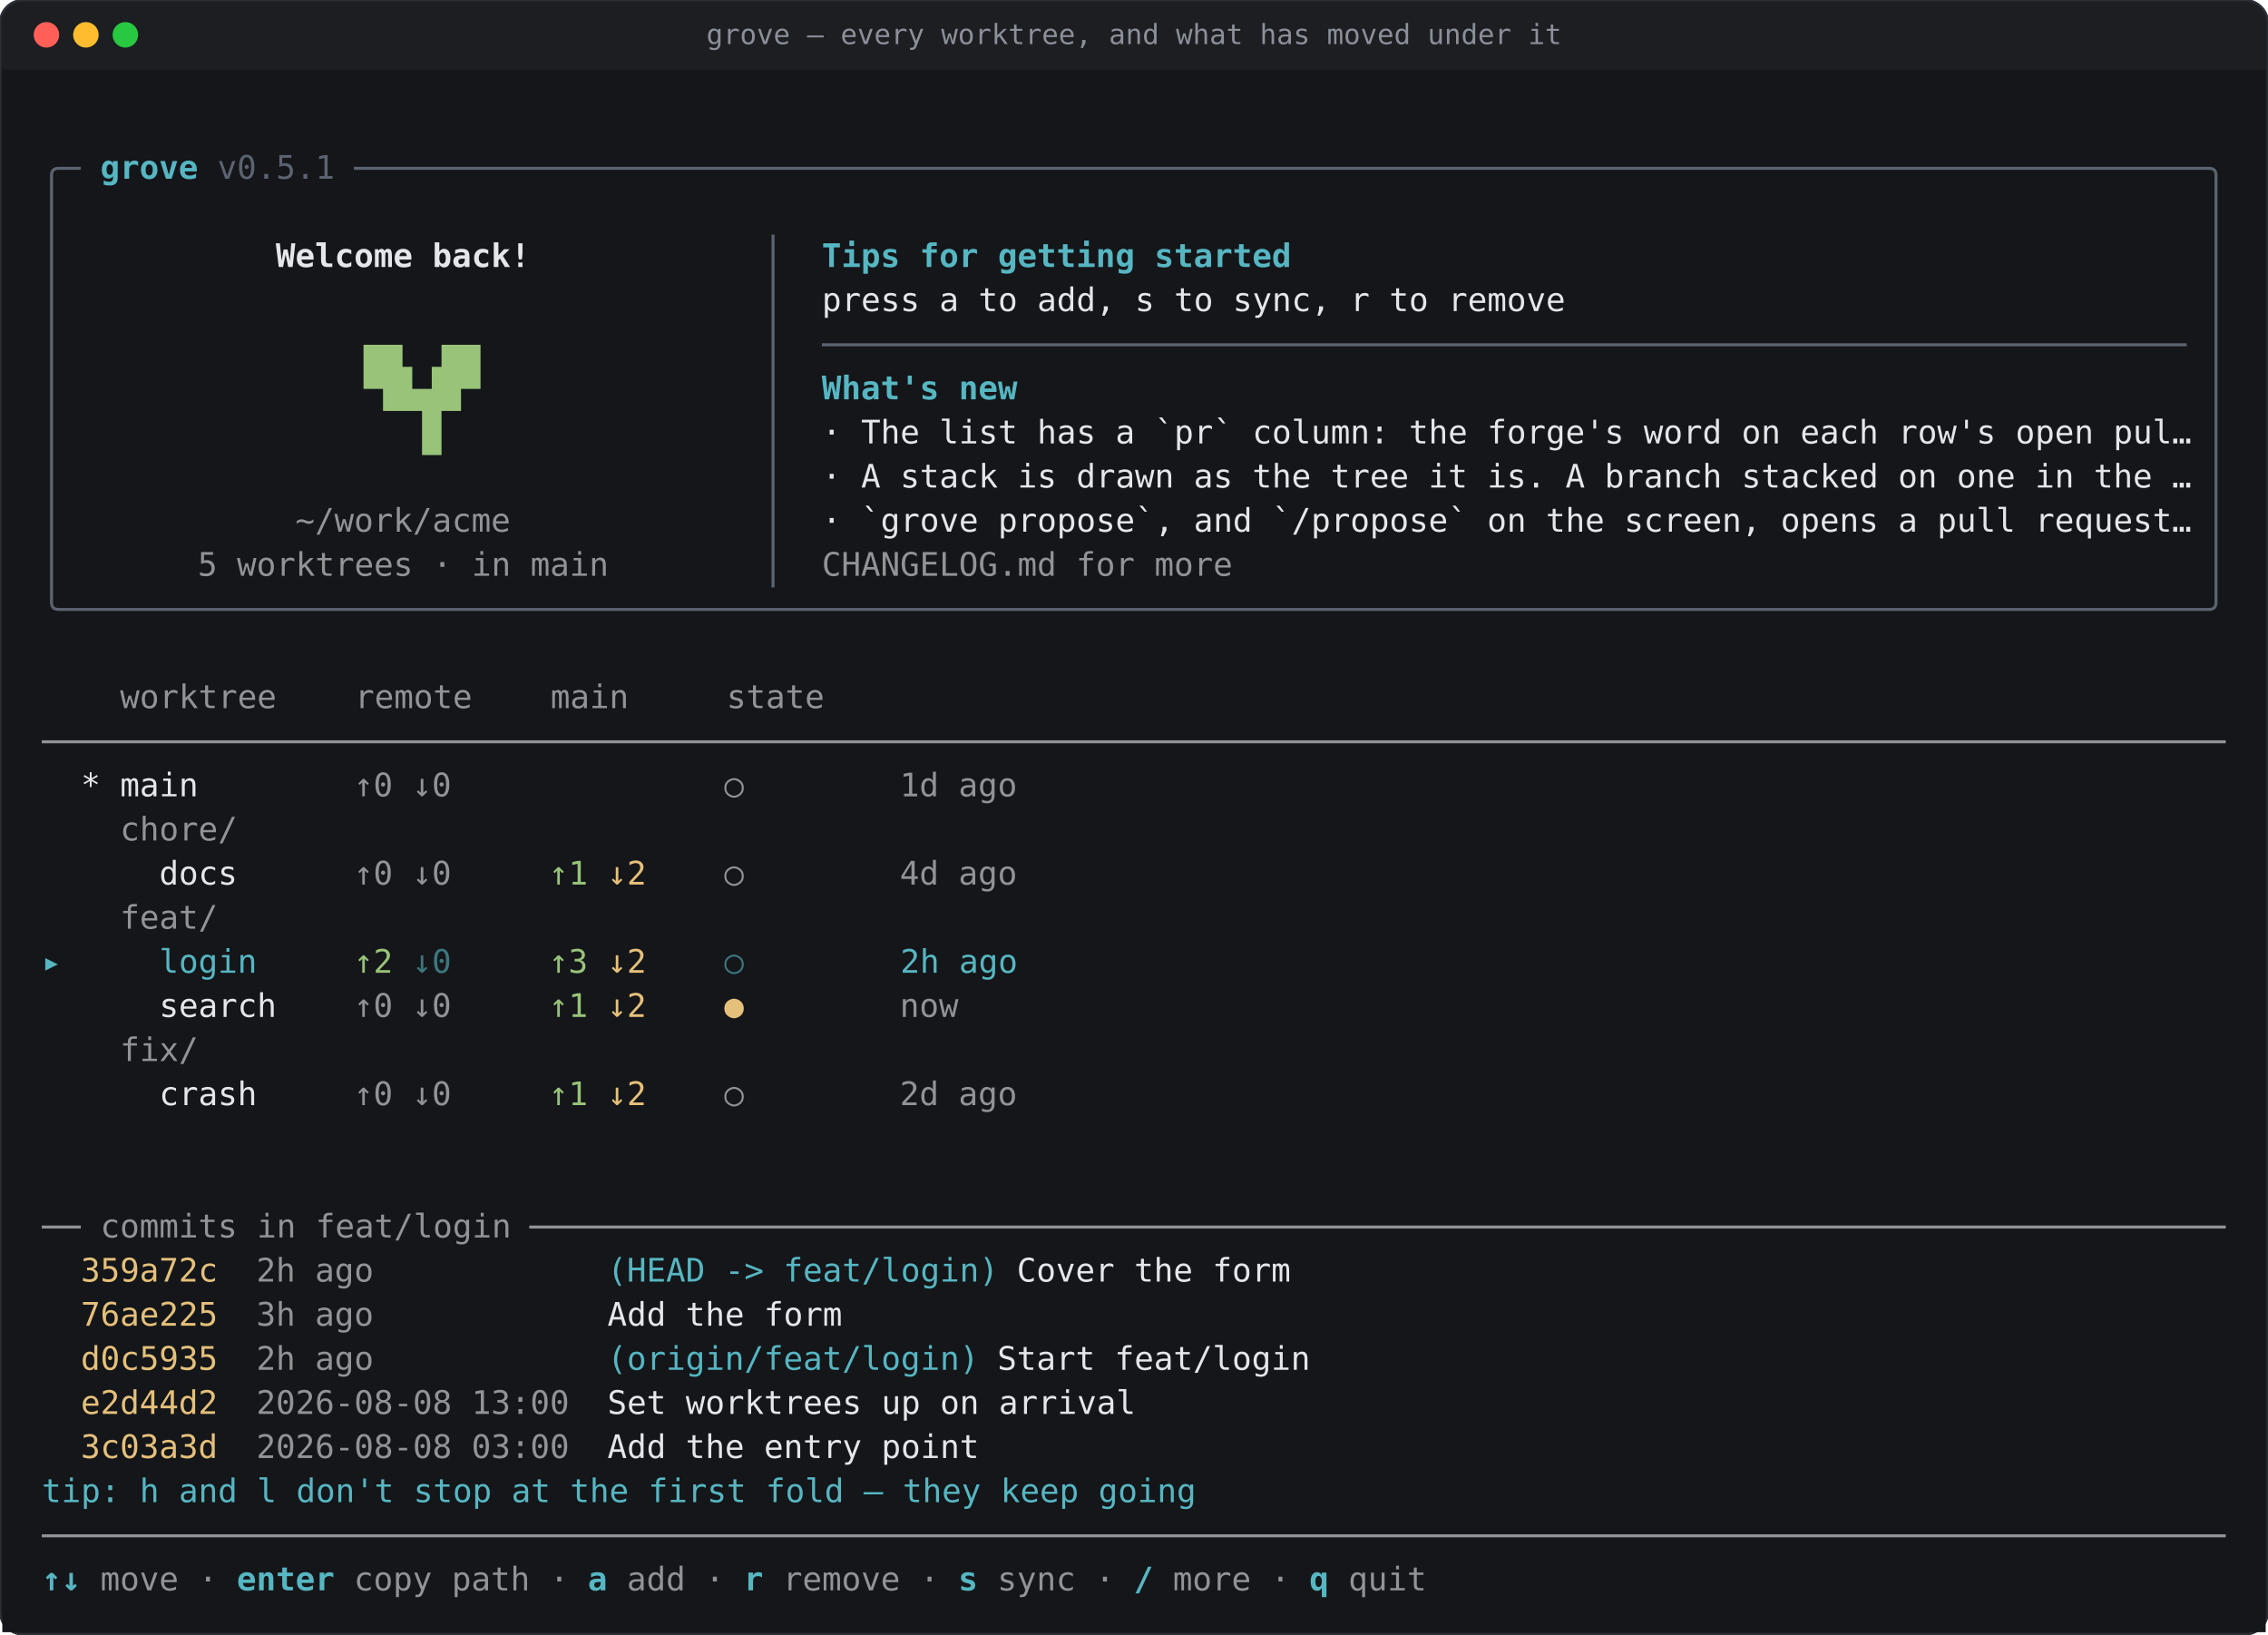
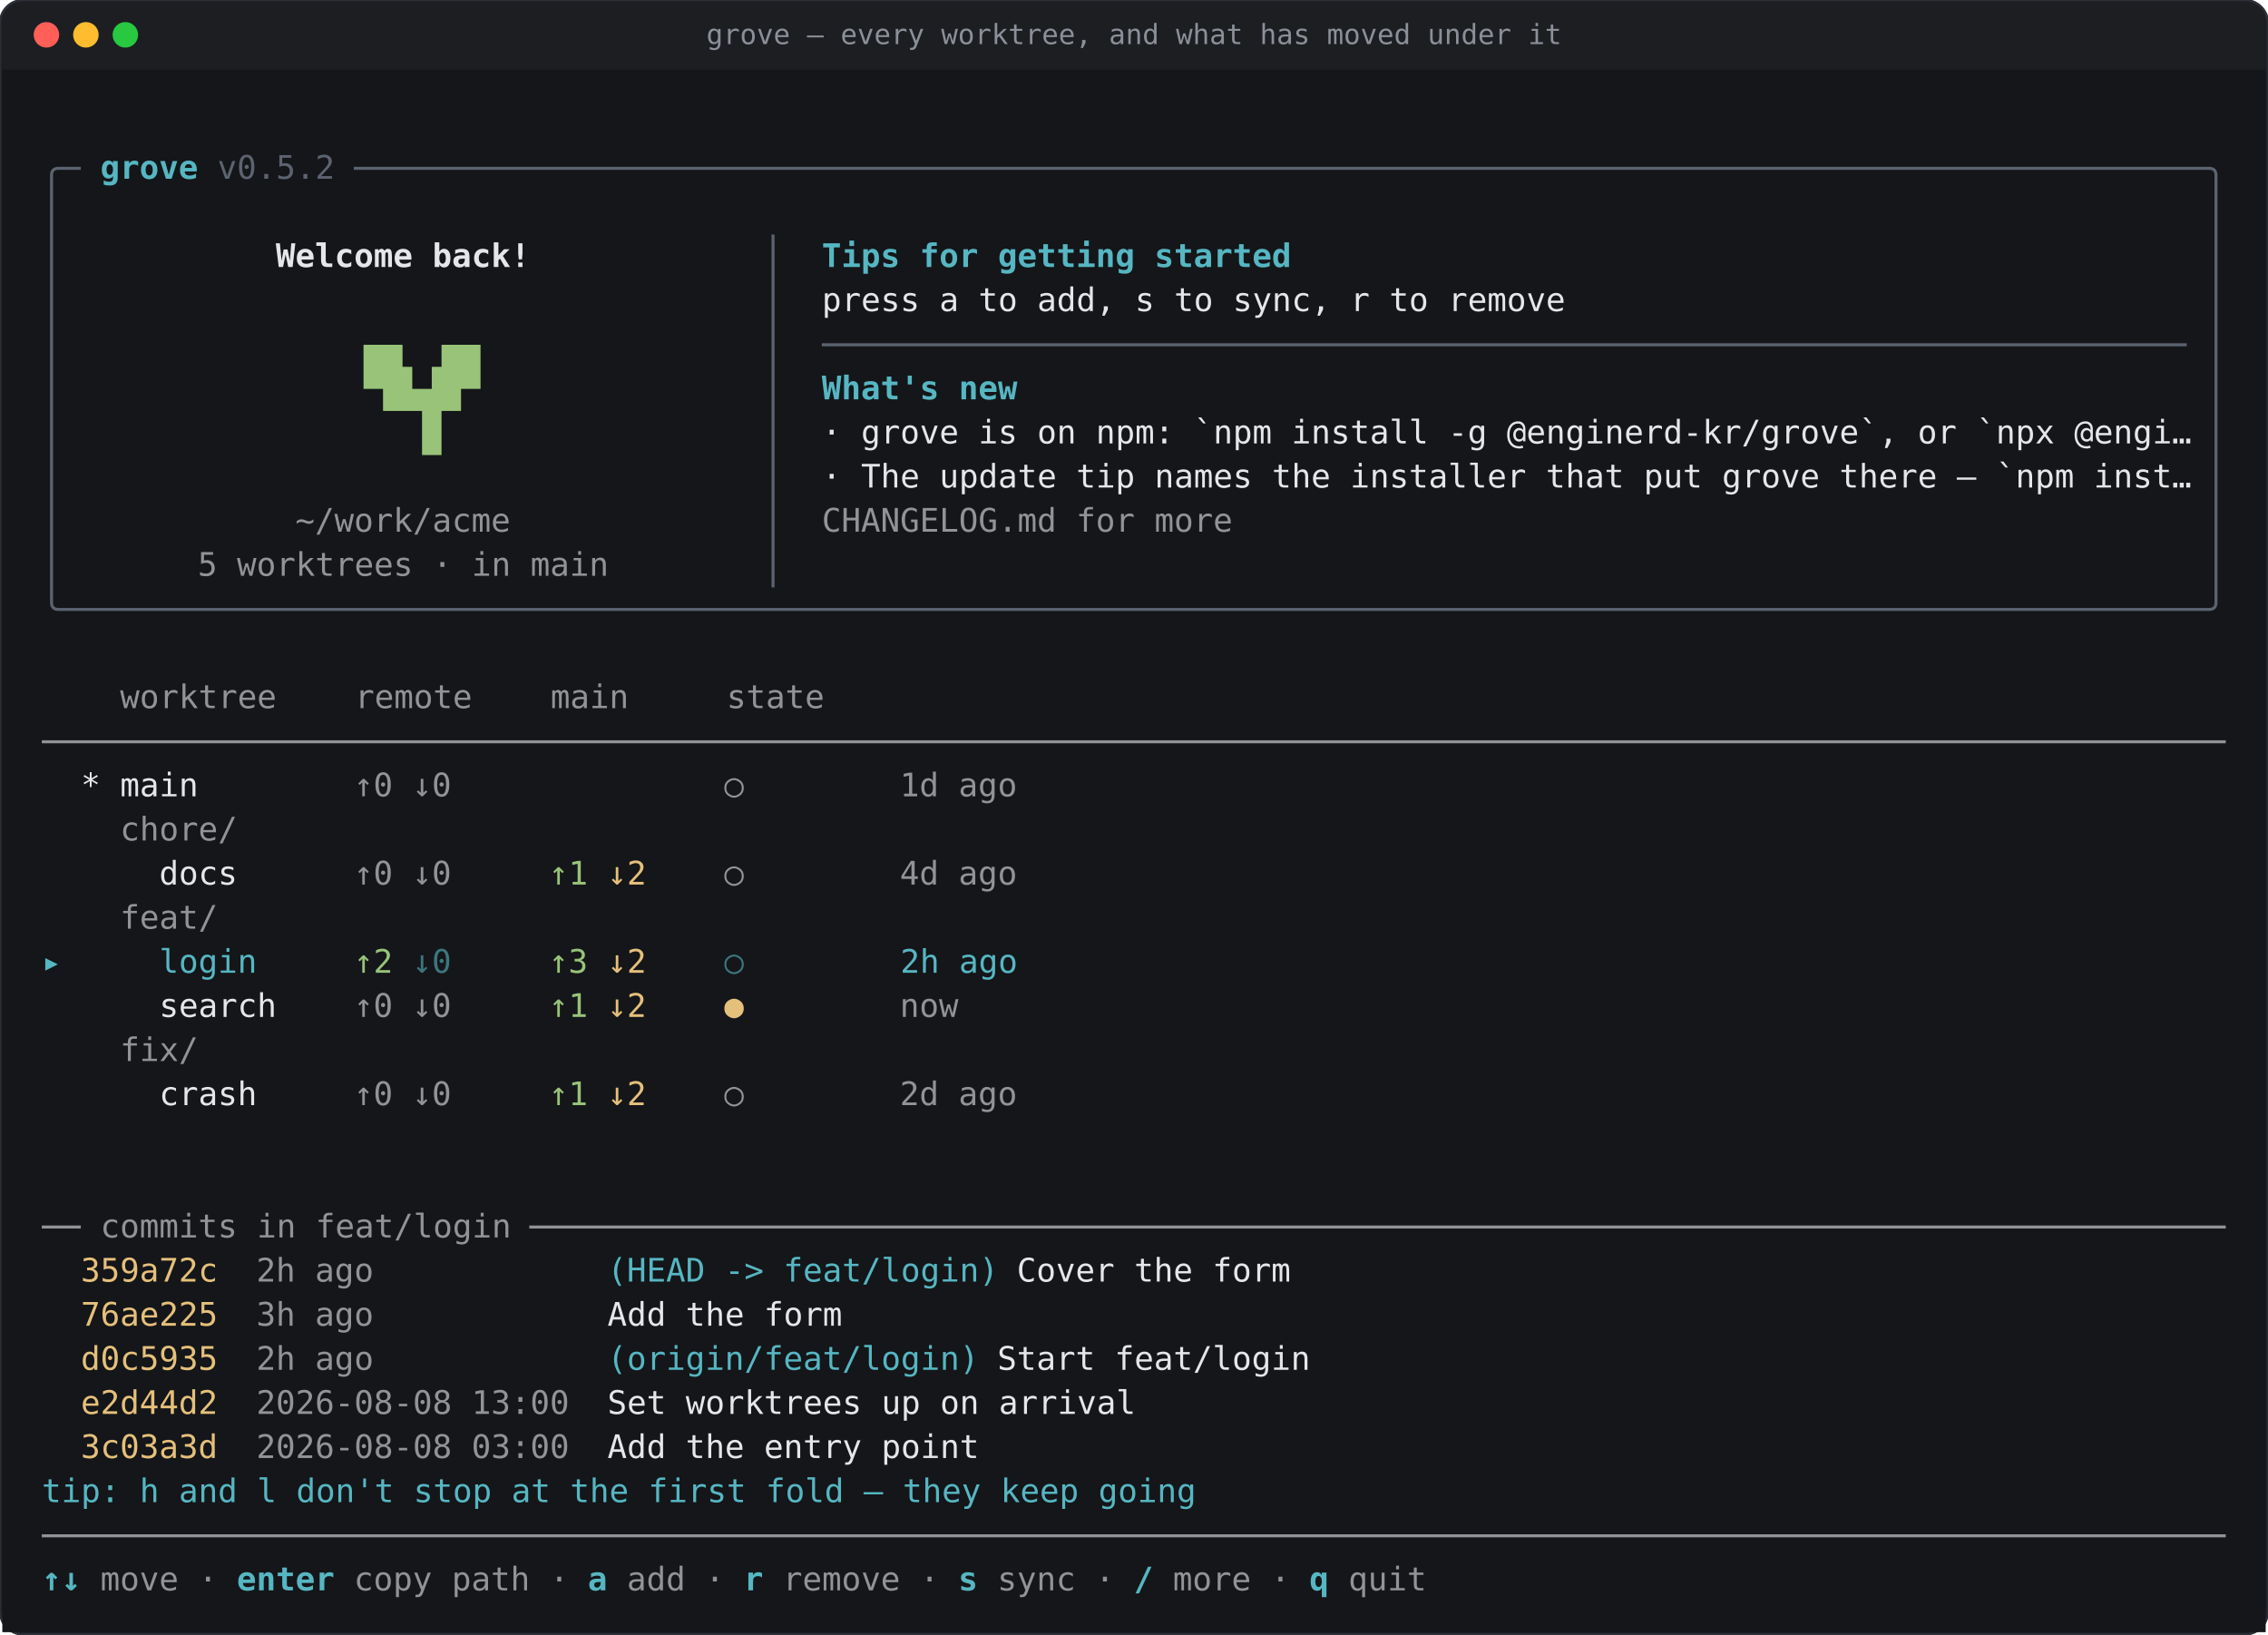
<svg xmlns="http://www.w3.org/2000/svg" width="977" height="704" viewBox="0 0 977 704" font-family="ui-monospace, SFMono-Regular, Menlo, Consolas, 'DejaVu Sans Mono', monospace" font-size="14">
  <rect width="977" height="704" rx="10" fill="#1c1e22" stroke="#2c2f36" />
  <rect x="1" y="30" width="975" height="673" fill="#141619" />
  <circle cx="20" cy="15" r="5.5" fill="#ff5f57" />
  <circle cx="37" cy="15" r="5.5" fill="#febc2e" />
  <circle cx="54" cy="15" r="5.5" fill="#28c840" />
  <text x="488.5" y="19" fill="#8b8f98" font-size="12" text-anchor="middle">grove — every worktree, and what has moved under it</text>
  <path fill="#98c379" opacity="1" d="M156.60 148.50h4.20v9.50h-4.20zM160.80 148.50h8.40v9.50h-8.40zM169.20 148.50h4.20v9.50h-4.20zM190.20 148.50h4.20v9.50h-4.20zM194.40 148.50h8.40v9.50h-8.40zM202.80 148.50h4.20v9.50h-4.20zM156.60 158.00h4.20v9.50h-4.20zM160.80 158.00h4.20v9.50h-4.20zM165.00 158.00h4.20v9.50h-4.20zM165.00 167.50h4.20v9.50h-4.20zM169.20 158.00h8.40v19.00h-8.40zM177.60 167.50h8.40v9.50h-8.40zM186.00 158.00h8.40v19.00h-8.40zM194.40 158.00h4.20v9.50h-4.20zM198.60 158.00h4.20v9.50h-4.20zM194.40 167.50h4.20v9.50h-4.20zM202.80 158.00h4.20v9.50h-4.20zM181.80 177.00h4.20v19.00h-4.20zM186.00 177.00h4.20v19.00h-4.20z" />
  <path fill="none" stroke="#5c6370" stroke-width="1.3" opacity="1" d="M22.20 82.00V75.50Q22.20 72.50 25.20 72.50H26.40M26.40 72.50H34.80M152.40 72.50H950.40M954.60 82.00V75.50Q954.60 72.50 951.60 72.50H950.40M22.20 82.00V101.00M954.60 82.00V101.00M22.20 101.00V120.00M333.00 101.00V120.00M954.60 101.00V120.00M22.20 120.00V139.00M333.00 120.00V139.00M954.60 120.00V139.00M22.20 139.00V158.00M333.00 139.00V158.00M354.00 148.50H942.00M954.60 139.00V158.00M22.20 158.00V177.00M333.00 158.00V177.00M954.60 158.00V177.00M22.20 177.00V196.00M333.00 177.00V196.00M954.60 177.00V196.00M22.20 196.00V215.00M333.00 196.00V215.00M954.60 196.00V215.00M22.20 215.00V234.00M333.00 215.00V234.00M954.60 215.00V234.00M22.20 234.00V253.00M333.00 234.00V253.00M954.60 234.00V253.00M22.20 253.00V259.50Q22.20 262.50 25.20 262.50H26.40M26.40 262.50H950.40M954.60 253.00V259.50Q954.60 262.50 951.60 262.50H950.40" />
  <path fill="none" stroke="#e4e6ea" stroke-width="1.3" opacity="0.6" d="M18.00 319.50H958.80M18.00 528.50H34.80M228.00 528.50H958.80M18.00 661.50H958.80" />
  <text x="43.2" y="77.0" fill="#56b6c2" font-weight="600" textLength="42.0" lengthAdjust="spacingAndGlyphs" xml:space="preserve">grove</text>
-   <text x="85.2" y="77.0" fill="#5c6370" textLength="67.2" lengthAdjust="spacingAndGlyphs" xml:space="preserve"> v0.5.1 </text>
+   <text x="85.2" y="77.0" fill="#5c6370" textLength="67.2" lengthAdjust="spacingAndGlyphs" xml:space="preserve"> v0.5.2 </text>
  <text x="118.8" y="115.0" fill="#e4e6ea" font-weight="600" textLength="109.2" lengthAdjust="spacingAndGlyphs" xml:space="preserve">Welcome back!</text>
  <text x="354.0" y="115.0" fill="#56b6c2" font-weight="600" textLength="201.6" lengthAdjust="spacingAndGlyphs" xml:space="preserve">Tips for getting started</text>
  <text x="337.2" y="134.0" fill="#e4e6ea" textLength="613.2" lengthAdjust="spacingAndGlyphs" xml:space="preserve">  press a to add, s to sync, r to remove                                 </text>
  <text x="354.0" y="172.0" fill="#56b6c2" font-weight="600" textLength="84.0" lengthAdjust="spacingAndGlyphs" xml:space="preserve">What's new</text>
-   <text x="337.2" y="191.0" fill="#e4e6ea" textLength="613.2" lengthAdjust="spacingAndGlyphs" xml:space="preserve">  · The list has a `pr` column: the forge's word on each row's open pul… </text>
-   <text x="337.2" y="210.0" fill="#e4e6ea" textLength="613.2" lengthAdjust="spacingAndGlyphs" xml:space="preserve">  · A stack is drawn as the tree it is. A branch stacked on one in the … </text>
+   <text x="337.2" y="191.0" fill="#e4e6ea" textLength="613.2" lengthAdjust="spacingAndGlyphs" xml:space="preserve">  · grove is on npm: `npm install -g @enginerd-kr/grove`, or `npx @engi… </text>
+   <text x="337.2" y="210.0" fill="#e4e6ea" textLength="613.2" lengthAdjust="spacingAndGlyphs" xml:space="preserve">  · The update tip names the installer that put grove there — `npm inst… </text>
  <text x="127.2" y="229.0" fill="#e4e6ea" opacity="0.6" textLength="92.4" lengthAdjust="spacingAndGlyphs" xml:space="preserve">~/work/acme</text>
-   <text x="337.2" y="229.0" fill="#e4e6ea" textLength="613.2" lengthAdjust="spacingAndGlyphs" xml:space="preserve">  · `grove propose`, and `/propose` on the screen, opens a pull request… </text>
+   <text x="354.0" y="229.0" fill="#e4e6ea" opacity="0.6" textLength="176.4" lengthAdjust="spacingAndGlyphs" xml:space="preserve">CHANGELOG.md for more</text>
  <text x="85.2" y="248.0" fill="#e4e6ea" opacity="0.6" textLength="176.4" lengthAdjust="spacingAndGlyphs" xml:space="preserve">5 worktrees · in main</text>
-   <text x="354.0" y="248.0" fill="#e4e6ea" opacity="0.6" textLength="176.4" lengthAdjust="spacingAndGlyphs" xml:space="preserve">CHANGELOG.md for more</text>
  <text x="18.0" y="305.0" fill="#e4e6ea" opacity="0.6" textLength="336.0" lengthAdjust="spacingAndGlyphs" xml:space="preserve">    worktree    remote    main     state</text>
  <text x="18.0" y="343.0" fill="#e4e6ea" textLength="134.4" lengthAdjust="spacingAndGlyphs" xml:space="preserve">  * main        </text>
  <text x="152.4" y="343.0" fill="#e4e6ea" opacity="0.6" textLength="16.8" lengthAdjust="spacingAndGlyphs" xml:space="preserve">↑0</text>
  <text x="177.6" y="343.0" fill="#e4e6ea" opacity="0.6" textLength="16.8" lengthAdjust="spacingAndGlyphs" xml:space="preserve">↓0</text>
  <text x="312.0" y="343.0" fill="#e4e6ea" opacity="0.6" textLength="8.4" lengthAdjust="spacingAndGlyphs" xml:space="preserve">○</text>
  <text x="387.6" y="343.0" fill="#e4e6ea" opacity="0.6" textLength="50.4" lengthAdjust="spacingAndGlyphs" xml:space="preserve">1d ago</text>
  <text x="18.0" y="362.0" fill="#e4e6ea" opacity="0.6" textLength="84.0" lengthAdjust="spacingAndGlyphs" xml:space="preserve">    chore/</text>
  <text x="18.0" y="381.0" fill="#e4e6ea" textLength="134.4" lengthAdjust="spacingAndGlyphs" xml:space="preserve">      docs      </text>
  <text x="152.4" y="381.0" fill="#e4e6ea" opacity="0.6" textLength="16.8" lengthAdjust="spacingAndGlyphs" xml:space="preserve">↑0</text>
  <text x="177.6" y="381.0" fill="#e4e6ea" opacity="0.6" textLength="16.8" lengthAdjust="spacingAndGlyphs" xml:space="preserve">↓0</text>
  <text x="236.4" y="381.0" fill="#98c379" textLength="16.8" lengthAdjust="spacingAndGlyphs" xml:space="preserve">↑1</text>
  <text x="261.6" y="381.0" fill="#e5c07b" textLength="16.8" lengthAdjust="spacingAndGlyphs" xml:space="preserve">↓2</text>
  <text x="312.0" y="381.0" fill="#e4e6ea" opacity="0.6" textLength="8.4" lengthAdjust="spacingAndGlyphs" xml:space="preserve">○</text>
  <text x="387.6" y="381.0" fill="#e4e6ea" opacity="0.6" textLength="50.4" lengthAdjust="spacingAndGlyphs" xml:space="preserve">4d ago</text>
  <text x="18.0" y="400.0" fill="#e4e6ea" opacity="0.6" textLength="75.6" lengthAdjust="spacingAndGlyphs" xml:space="preserve">    feat/</text>
  <text x="18.0" y="419.0" fill="#56b6c2" textLength="134.4" lengthAdjust="spacingAndGlyphs" xml:space="preserve">▸     login     </text>
  <text x="152.4" y="419.0" fill="#98c379" textLength="16.8" lengthAdjust="spacingAndGlyphs" xml:space="preserve">↑2</text>
  <text x="177.6" y="419.0" fill="#56b6c2" opacity="0.6" textLength="16.8" lengthAdjust="spacingAndGlyphs" xml:space="preserve">↓0</text>
  <text x="236.4" y="419.0" fill="#98c379" textLength="16.8" lengthAdjust="spacingAndGlyphs" xml:space="preserve">↑3</text>
  <text x="261.6" y="419.0" fill="#e5c07b" textLength="16.8" lengthAdjust="spacingAndGlyphs" xml:space="preserve">↓2</text>
  <text x="312.0" y="419.0" fill="#56b6c2" opacity="0.6" textLength="8.4" lengthAdjust="spacingAndGlyphs" xml:space="preserve">○</text>
  <text x="320.4" y="419.0" fill="#56b6c2" textLength="117.6" lengthAdjust="spacingAndGlyphs" xml:space="preserve">        2h ago</text>
  <text x="18.0" y="438.0" fill="#e4e6ea" textLength="134.4" lengthAdjust="spacingAndGlyphs" xml:space="preserve">      search    </text>
  <text x="152.4" y="438.0" fill="#e4e6ea" opacity="0.6" textLength="16.8" lengthAdjust="spacingAndGlyphs" xml:space="preserve">↑0</text>
  <text x="177.6" y="438.0" fill="#e4e6ea" opacity="0.6" textLength="16.8" lengthAdjust="spacingAndGlyphs" xml:space="preserve">↓0</text>
  <text x="236.4" y="438.0" fill="#98c379" textLength="16.8" lengthAdjust="spacingAndGlyphs" xml:space="preserve">↑1</text>
  <text x="261.6" y="438.0" fill="#e5c07b" textLength="16.8" lengthAdjust="spacingAndGlyphs" xml:space="preserve">↓2</text>
  <text x="312.0" y="438.0" fill="#e5c07b" textLength="8.4" lengthAdjust="spacingAndGlyphs" xml:space="preserve">●</text>
  <text x="387.6" y="438.0" fill="#e4e6ea" opacity="0.6" textLength="50.4" lengthAdjust="spacingAndGlyphs" xml:space="preserve">now   </text>
  <text x="18.0" y="457.0" fill="#e4e6ea" opacity="0.6" textLength="67.2" lengthAdjust="spacingAndGlyphs" xml:space="preserve">    fix/</text>
  <text x="18.0" y="476.0" fill="#e4e6ea" textLength="134.4" lengthAdjust="spacingAndGlyphs" xml:space="preserve">      crash     </text>
  <text x="152.4" y="476.0" fill="#e4e6ea" opacity="0.6" textLength="16.8" lengthAdjust="spacingAndGlyphs" xml:space="preserve">↑0</text>
  <text x="177.6" y="476.0" fill="#e4e6ea" opacity="0.6" textLength="16.8" lengthAdjust="spacingAndGlyphs" xml:space="preserve">↓0</text>
  <text x="236.4" y="476.0" fill="#98c379" textLength="16.8" lengthAdjust="spacingAndGlyphs" xml:space="preserve">↑1</text>
  <text x="261.6" y="476.0" fill="#e5c07b" textLength="16.8" lengthAdjust="spacingAndGlyphs" xml:space="preserve">↓2</text>
  <text x="312.0" y="476.0" fill="#e4e6ea" opacity="0.6" textLength="8.4" lengthAdjust="spacingAndGlyphs" xml:space="preserve">○</text>
  <text x="387.6" y="476.0" fill="#e4e6ea" opacity="0.6" textLength="50.4" lengthAdjust="spacingAndGlyphs" xml:space="preserve">2d ago</text>
  <text x="34.8" y="533.0" fill="#e4e6ea" opacity="0.6" textLength="193.2" lengthAdjust="spacingAndGlyphs" xml:space="preserve"> commits in feat/login </text>
  <text x="34.8" y="552.0" fill="#e5c07b" textLength="58.8" lengthAdjust="spacingAndGlyphs" xml:space="preserve">359a72c</text>
  <text x="110.4" y="552.0" fill="#e4e6ea" opacity="0.6" textLength="134.4" lengthAdjust="spacingAndGlyphs" xml:space="preserve">2h ago          </text>
  <text x="261.6" y="552.0" fill="#56b6c2" textLength="176.4" lengthAdjust="spacingAndGlyphs" xml:space="preserve">(HEAD -&gt; feat/login) </text>
  <text x="438.0" y="552.0" fill="#e4e6ea" textLength="117.6" lengthAdjust="spacingAndGlyphs" xml:space="preserve">Cover the form</text>
  <text x="34.8" y="571.0" fill="#e5c07b" textLength="58.8" lengthAdjust="spacingAndGlyphs" xml:space="preserve">76ae225</text>
  <text x="110.4" y="571.0" fill="#e4e6ea" opacity="0.6" textLength="134.4" lengthAdjust="spacingAndGlyphs" xml:space="preserve">3h ago          </text>
  <text x="244.8" y="571.0" fill="#e4e6ea" textLength="117.6" lengthAdjust="spacingAndGlyphs" xml:space="preserve">  Add the form</text>
  <text x="34.8" y="590.0" fill="#e5c07b" textLength="58.8" lengthAdjust="spacingAndGlyphs" xml:space="preserve">d0c5935</text>
  <text x="110.4" y="590.0" fill="#e4e6ea" opacity="0.6" textLength="134.4" lengthAdjust="spacingAndGlyphs" xml:space="preserve">2h ago          </text>
  <text x="261.6" y="590.0" fill="#56b6c2" textLength="168.0" lengthAdjust="spacingAndGlyphs" xml:space="preserve">(origin/feat/login) </text>
  <text x="429.6" y="590.0" fill="#e4e6ea" textLength="134.4" lengthAdjust="spacingAndGlyphs" xml:space="preserve">Start feat/login</text>
  <text x="34.8" y="609.0" fill="#e5c07b" textLength="58.8" lengthAdjust="spacingAndGlyphs" xml:space="preserve">e2d44d2</text>
  <text x="110.4" y="609.0" fill="#e4e6ea" opacity="0.6" textLength="134.4" lengthAdjust="spacingAndGlyphs" xml:space="preserve">2026-08-08 13:00</text>
  <text x="244.8" y="609.0" fill="#e4e6ea" textLength="243.6" lengthAdjust="spacingAndGlyphs" xml:space="preserve">  Set worktrees up on arrival</text>
  <text x="34.8" y="628.0" fill="#e5c07b" textLength="58.8" lengthAdjust="spacingAndGlyphs" xml:space="preserve">3c03a3d</text>
  <text x="110.4" y="628.0" fill="#e4e6ea" opacity="0.6" textLength="134.4" lengthAdjust="spacingAndGlyphs" xml:space="preserve">2026-08-08 03:00</text>
  <text x="244.8" y="628.0" fill="#e4e6ea" textLength="176.4" lengthAdjust="spacingAndGlyphs" xml:space="preserve">  Add the entry point</text>
  <text x="18.0" y="647.0" fill="#56b6c2" textLength="495.6" lengthAdjust="spacingAndGlyphs" xml:space="preserve">tip: h and l don't stop at the first fold — they keep going</text>
  <text x="18.0" y="685.0" fill="#56b6c2" font-weight="600" textLength="16.8" lengthAdjust="spacingAndGlyphs" xml:space="preserve">↑↓</text>
  <text x="34.8" y="685.0" fill="#e4e6ea" opacity="0.6" textLength="67.2" lengthAdjust="spacingAndGlyphs" xml:space="preserve"> move · </text>
  <text x="102.0" y="685.0" fill="#56b6c2" font-weight="600" textLength="42.0" lengthAdjust="spacingAndGlyphs" xml:space="preserve">enter</text>
  <text x="144.0" y="685.0" fill="#e4e6ea" opacity="0.6" textLength="109.2" lengthAdjust="spacingAndGlyphs" xml:space="preserve"> copy path · </text>
  <text x="253.2" y="685.0" fill="#56b6c2" font-weight="600" textLength="8.4" lengthAdjust="spacingAndGlyphs" xml:space="preserve">a</text>
  <text x="261.6" y="685.0" fill="#e4e6ea" opacity="0.6" textLength="58.8" lengthAdjust="spacingAndGlyphs" xml:space="preserve"> add · </text>
  <text x="320.4" y="685.0" fill="#56b6c2" font-weight="600" textLength="8.4" lengthAdjust="spacingAndGlyphs" xml:space="preserve">r</text>
  <text x="328.8" y="685.0" fill="#e4e6ea" opacity="0.6" textLength="84.0" lengthAdjust="spacingAndGlyphs" xml:space="preserve"> remove · </text>
  <text x="412.8" y="685.0" fill="#56b6c2" font-weight="600" textLength="8.4" lengthAdjust="spacingAndGlyphs" xml:space="preserve">s</text>
  <text x="421.2" y="685.0" fill="#e4e6ea" opacity="0.6" textLength="67.2" lengthAdjust="spacingAndGlyphs" xml:space="preserve"> sync · </text>
  <text x="488.4" y="685.0" fill="#56b6c2" font-weight="600" textLength="8.4" lengthAdjust="spacingAndGlyphs" xml:space="preserve">/</text>
  <text x="496.8" y="685.0" fill="#e4e6ea" opacity="0.6" textLength="67.2" lengthAdjust="spacingAndGlyphs" xml:space="preserve"> more · </text>
  <text x="564.0" y="685.0" fill="#56b6c2" font-weight="600" textLength="8.4" lengthAdjust="spacingAndGlyphs" xml:space="preserve">q</text>
  <text x="572.4" y="685.0" fill="#e4e6ea" opacity="0.6" textLength="42.0" lengthAdjust="spacingAndGlyphs" xml:space="preserve"> quit</text>
</svg>
